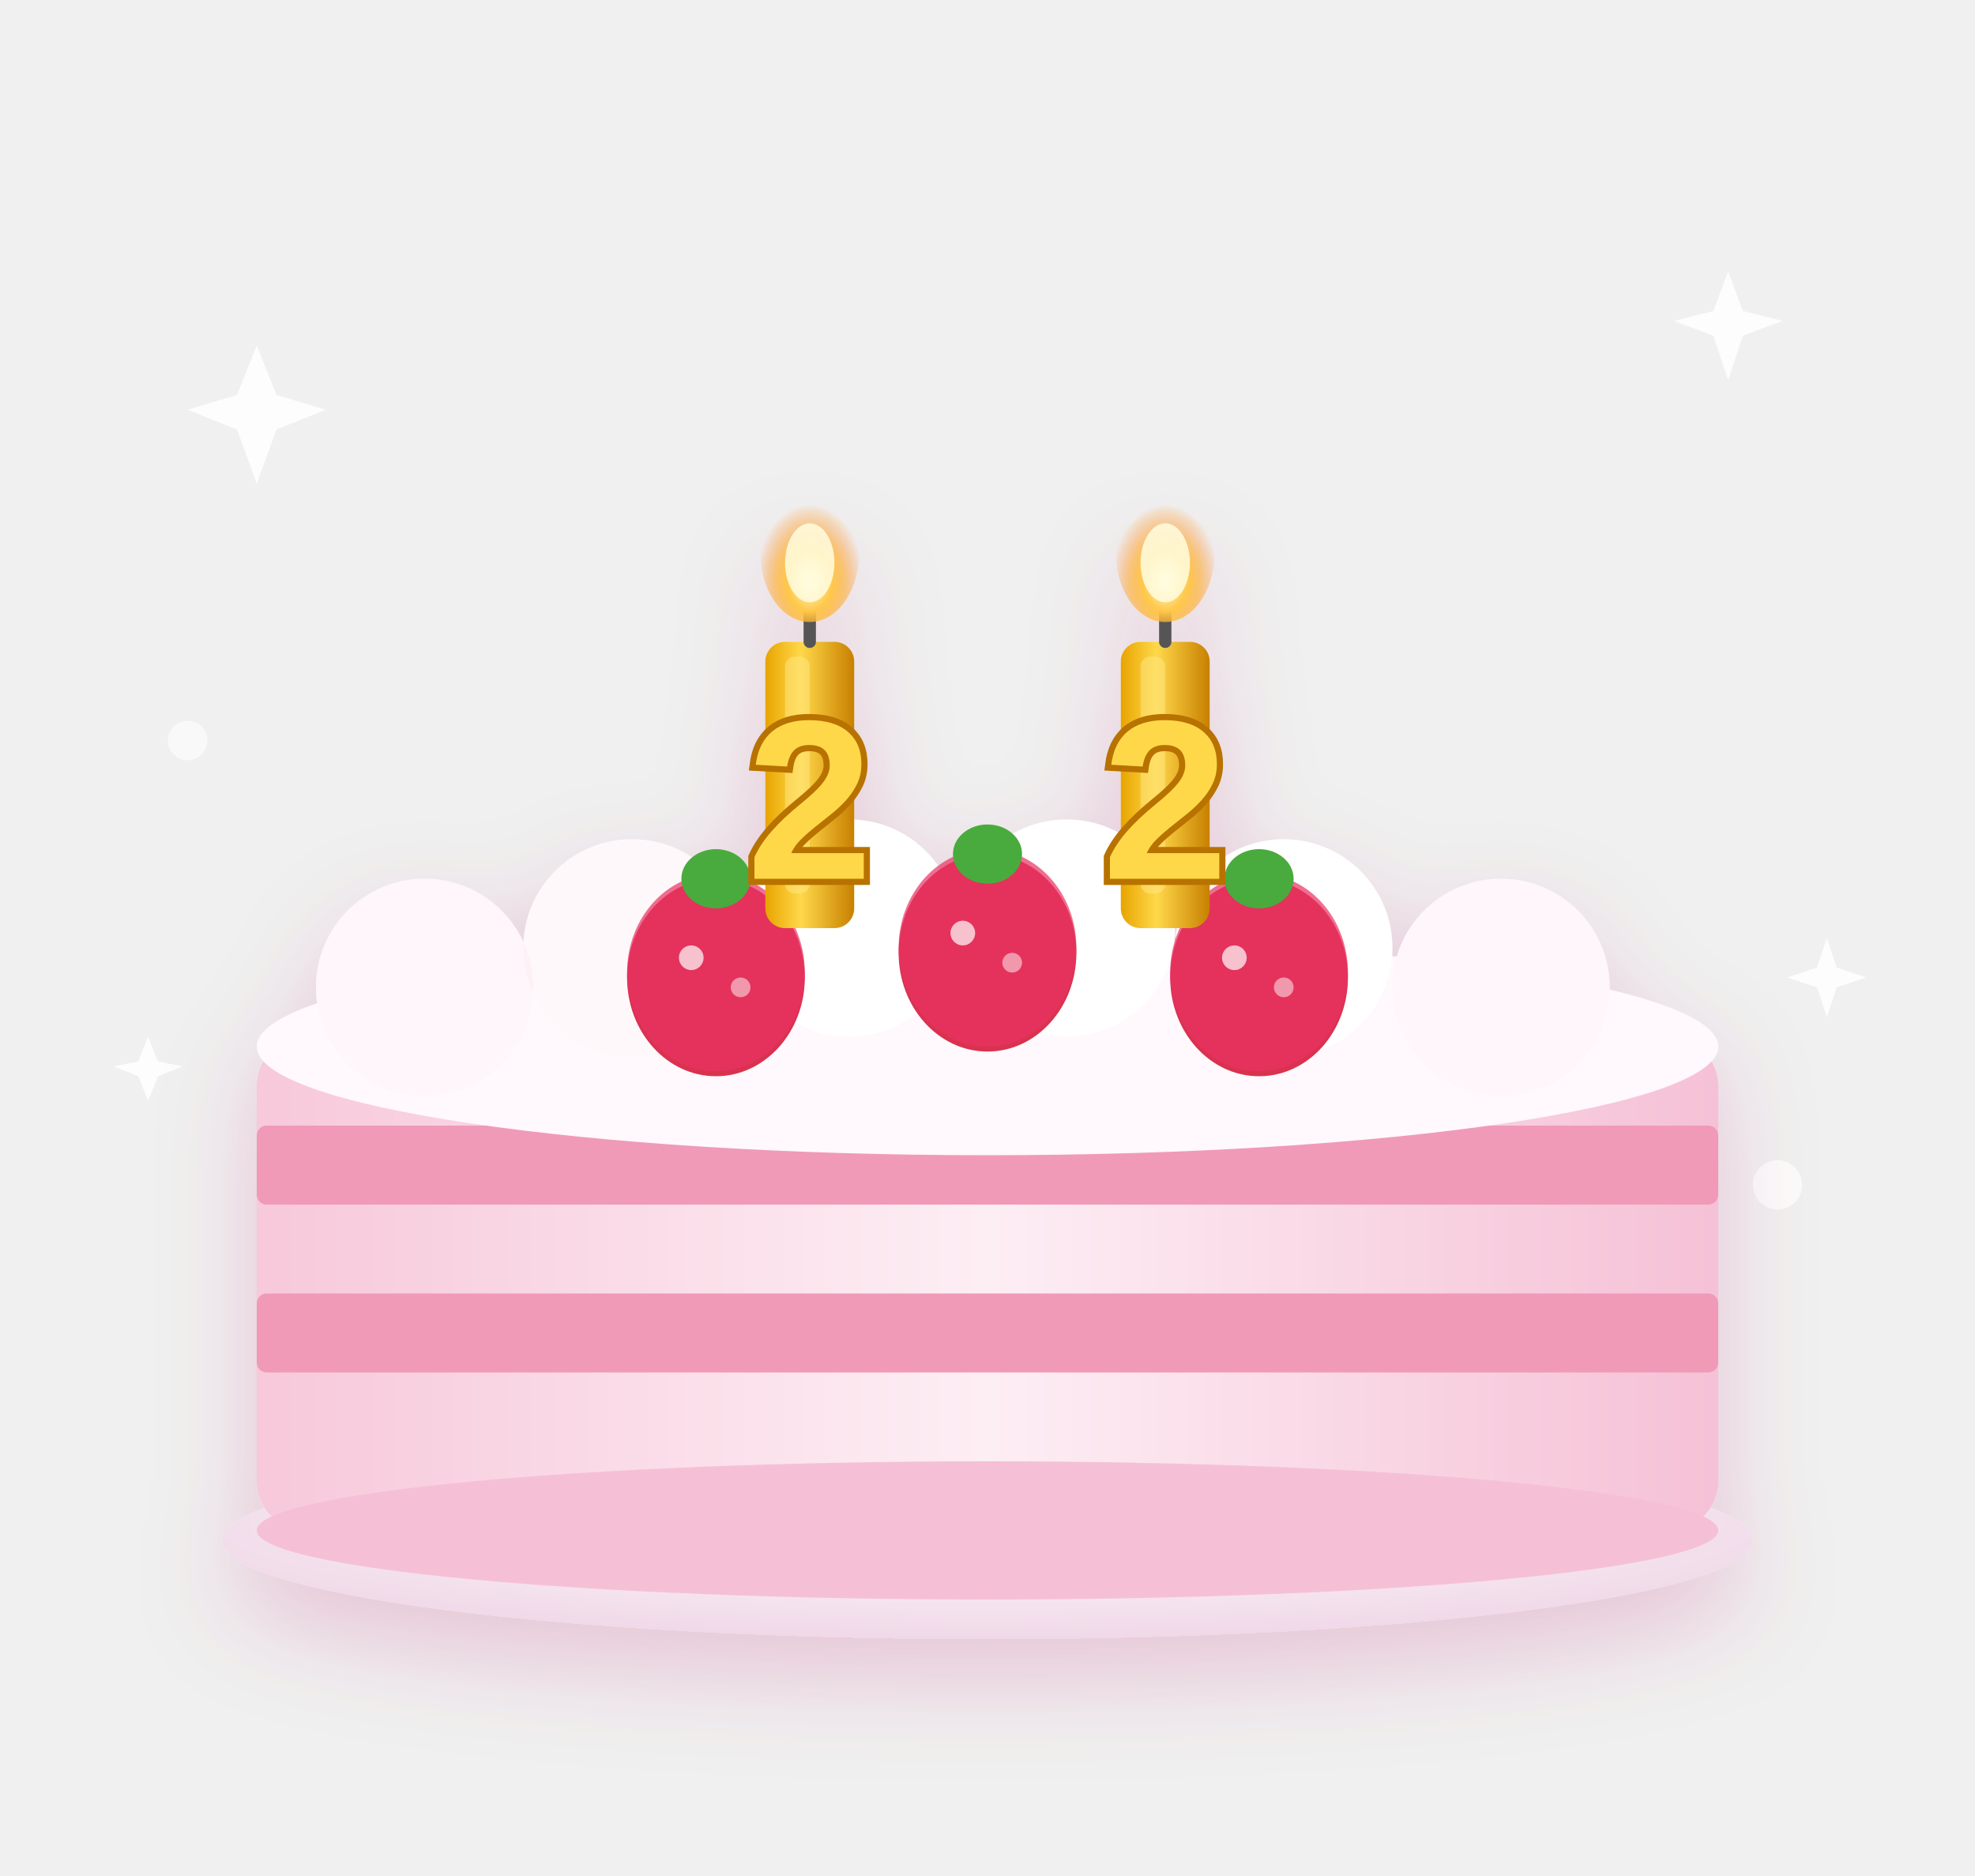
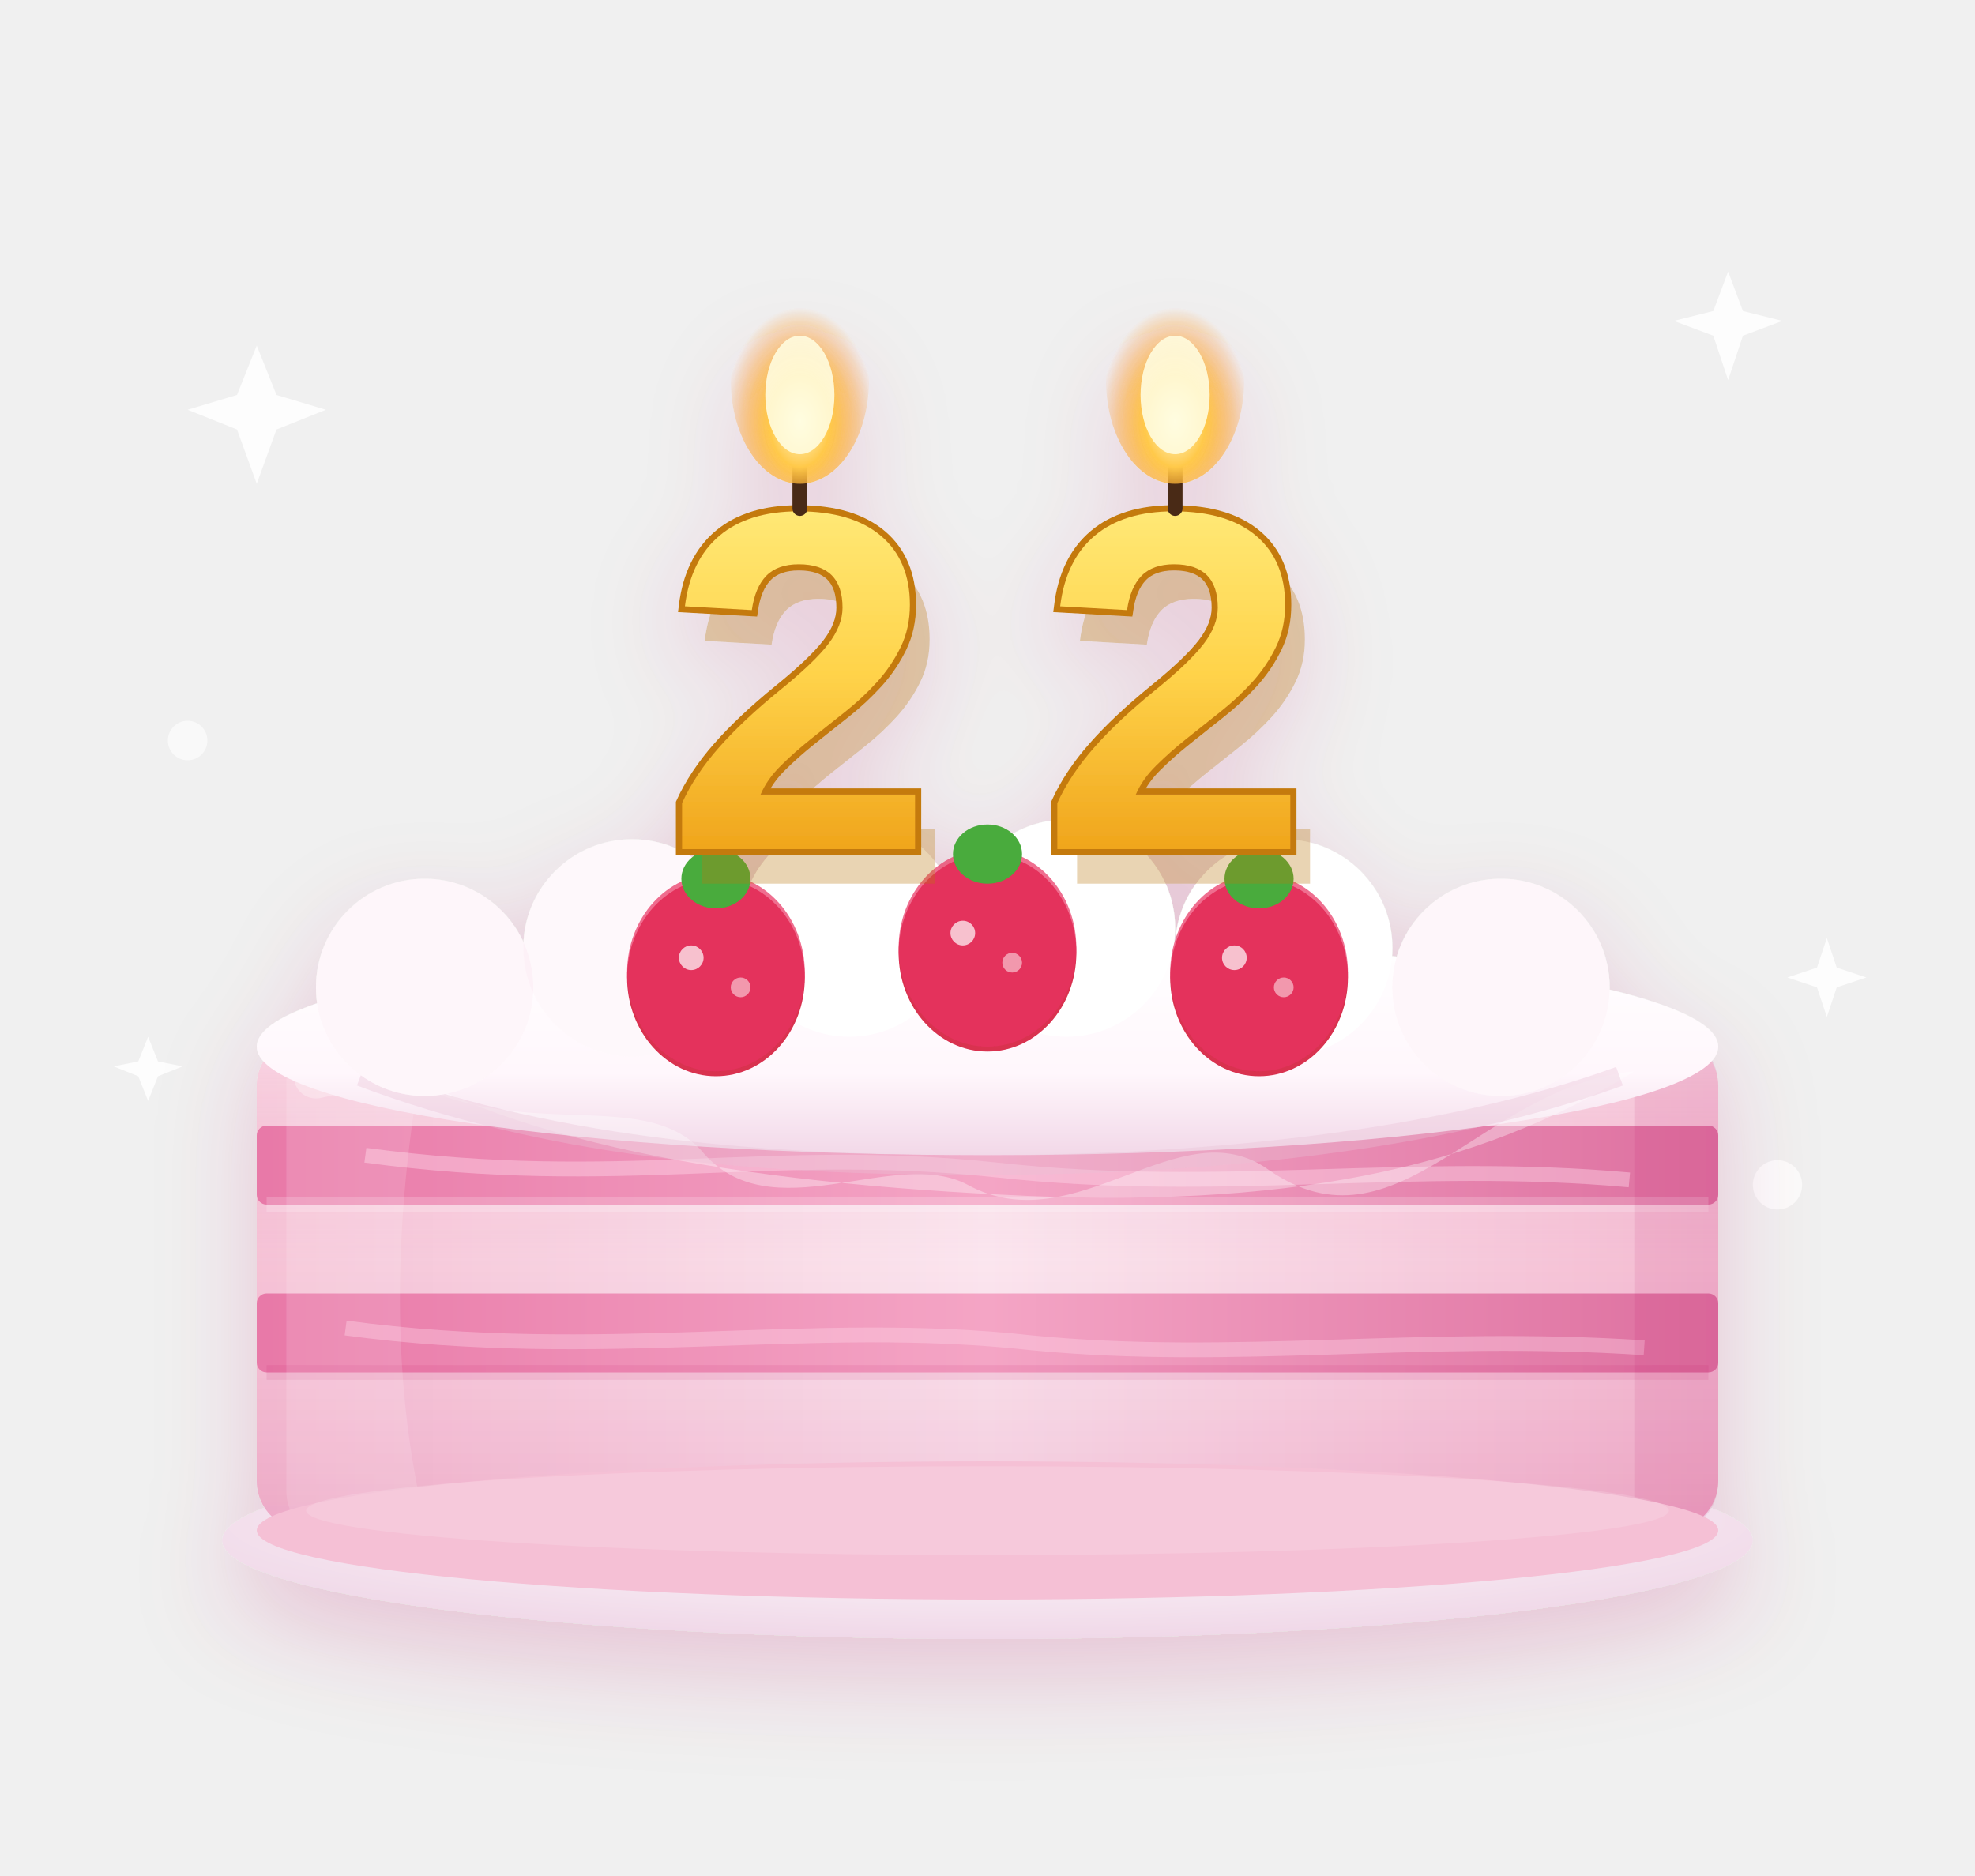
<svg xmlns="http://www.w3.org/2000/svg" viewBox="0 0 400 380">
+   <style>
+     .flame {
+       transform-box: fill-box;
+       transform-origin: 50% 88%;
+       animation: flame-flicker 0.9s ease-in-out infinite alternate;
+     }
+     .flame.two { animation-delay: -0.28s; animation-duration: 1.05s; }
+     .flame-core {
+       transform-box: fill-box;
+       transform-origin: 50% 88%;
+       animation: core-flicker 0.72s ease-in-out infinite alternate;
+     }
+     .flame-core.two { animation-delay: -0.18s; }
+     @keyframes flame-flicker {
+       0% { transform: translateX(-1px) scaleX(0.92) scaleY(1.05) rotate(-3deg); opacity: 0.9; }
+       45% { transform: translateX(1px) scaleX(1.08) scaleY(0.96) rotate(2deg); opacity: 1; }
+       100% { transform: translateX(0) scaleX(0.98) scaleY(1.12) rotate(4deg); opacity: 0.94; }
+     }
+     @keyframes core-flicker {
+       0% { transform: scaleX(0.84) scaleY(1.04); opacity: 0.72; }
+       100% { transform: scaleX(1.08) scaleY(0.92); opacity: 0.94; }
+     }
+   </style>
  <defs>
    <radialGradient id="flame1" cx="50%" cy="70%" r="55%">
      <stop offset="0%" stop-color="#fffde0" />
      <stop offset="40%" stop-color="#ffc94a" />
      <stop offset="100%" stop-color="#ff7a00" stop-opacity="0" />
    </radialGradient>
    <linearGradient id="cakeGrad" x1="0%" y1="0%" x2="100%" y2="0%">
      <stop offset="0%" stop-color="#f7c8da" />
      <stop offset="50%" stop-color="#fdeef4" />
      <stop offset="100%" stop-color="#f5c0d5" />
    </linearGradient>
-     <linearGradient id="goldCandle" x1="0%" y1="0%" x2="100%" y2="0%">
-       <stop offset="0%" stop-color="#e8a400" />
-       <stop offset="40%" stop-color="#ffd84a" />
-       <stop offset="100%" stop-color="#c88000" />
+     <linearGradient id="cakeSideShade" x1="0%" y1="0%" x2="0%" y2="100%">
+       <stop offset="0%" stop-color="#ffffff" stop-opacity="0.24" />
+       <stop offset="45%" stop-color="#d95f93" stop-opacity="0.06" />
+       <stop offset="100%" stop-color="#b8005b" stop-opacity="0.16" />
+     </linearGradient>
+     <linearGradient id="stripeGrad" x1="0%" y1="0%" x2="100%" y2="0%">
+       <stop offset="0%" stop-color="#e878a7" />
+       <stop offset="50%" stop-color="#f4a5c5" />
+       <stop offset="100%" stop-color="#dd6f9f" />
+     </linearGradient>
+     <linearGradient id="creamTopGrad" x1="0%" y1="0%" x2="0%" y2="100%">
+       <stop offset="0%" stop-color="#ffffff" />
+       <stop offset="62%" stop-color="#fff7fc" />
+       <stop offset="100%" stop-color="#f2d8e8" />
+     </linearGradient>
+     <linearGradient id="numberCandle" x1="0%" y1="0%" x2="0%" y2="100%">
+       <stop offset="0%" stop-color="#ffe875" />
+       <stop offset="48%" stop-color="#ffd34a" />
+       <stop offset="100%" stop-color="#f0a51c" />
    </linearGradient>
    <radialGradient id="plateGrad" cx="50%" cy="40%" r="60%">
      <stop offset="0%" stop-color="#ffffff" />
      <stop offset="100%" stop-color="#f0d8e8" />
    </radialGradient>
    <filter id="shadow" x="-15%" y="-10%" width="130%" height="130%">
      <feDropShadow dx="0" dy="8" stdDeviation="10" flood-color="#c0005a" flood-opacity="0.18" />
    </filter>
  </defs>
  <g fill="#fff" opacity="0.85">
    <path d="M52 70 l4 10 l10 3 l-10 4 l-4 11 l-4-11 l-10-4 l10-3Z" />
    <path d="M350 55 l3 8 l8 2 l-8 3 l-3 9 l-3-9 l-8-3 l8-2Z" />
    <path d="M370 190 l2 6 l6 2 l-6 2 l-2 6 l-2-6 l-6-2 l6-2Z" />
    <path d="M30 210 l2 5 l5 1 l-5 2 l-2 5 l-2-5 l-5-2 l5-1Z" />
  </g>
  <circle cx="360" cy="240" r="5" fill="#fff" opacity="0.7" />
  <circle cx="38" cy="150" r="4" fill="#fff" opacity="0.6" />
  <g filter="url(#shadow)">
    <ellipse cx="200" cy="312" rx="155" ry="20" fill="url(#plateGrad)" />
    <rect x="52" y="210" width="296" height="100" rx="10" fill="url(#cakeGrad)" />
-     <rect x="52" y="228" width="296" height="16" fill="#f09ab8" rx="2" />
-     <rect x="52" y="262" width="296" height="16" fill="#f09ab8" rx="2" />
+     <rect x="52" y="210" width="296" height="100" rx="10" fill="url(#cakeSideShade)" />
+     <path d="M64 218 C98 210 138 214 174 219 C222 226 281 224 338 214" fill="none" stroke="#ffffff" stroke-width="9" stroke-linecap="round" opacity="0.28" />
+     <rect x="52" y="228" width="296" height="16" fill="url(#stripeGrad)" rx="2" />
+     <rect x="52" y="262" width="296" height="16" fill="url(#stripeGrad)" rx="2" />
+     <path d="M54 244 H346" stroke="#ffffff" stroke-width="3" opacity="0.18" />
+     <path d="M54 278 H346" stroke="#b9005a" stroke-width="3" opacity="0.09" />
+     <path d="M74 234 C126 241 155 232 202 237 C247 242 286 235 330 239" fill="none" stroke="#ffd9ea" stroke-width="3" opacity="0.42" />
+     <path d="M70 269 C122 276 164 267 209 272 C250 276 288 270 333 273" fill="none" stroke="#ffd9ea" stroke-width="3" opacity="0.36" />
+     <path d="M58 211 v91 c0 6 5 10 11 10 h18 c-8-30-8-66 0-105 H69 c-6 0-11 3-11 4Z" fill="#ffffff" opacity="0.13" />
+     <path d="M331 211 v99 h7 c6 0 10-4 10-10 v-80 c0-6-4-10-10-10Z" fill="#ad0058" opacity="0.09" />
    <ellipse cx="200" cy="310" rx="148" ry="14" fill="#f5c0d5" />
-     <ellipse cx="200" cy="212" rx="148" ry="22" fill="#fff8fc" />
+     <ellipse cx="200" cy="306" rx="138" ry="9" fill="#ffffff" opacity="0.14" />
+     <ellipse cx="200" cy="212" rx="148" ry="22" fill="url(#creamTopGrad)" />
+     <path d="M70 210 C98 236 128 218 142 233 C156 250 181 232 196 240 C218 252 239 224 257 237 C283 255 300 220 331 217 C299 237 260 245 203 242 C143 239 98 230 70 210Z" fill="#ffffff" opacity="0.34" />
+     <path d="M73 218 C110 232 151 236 198 236 C250 236 295 230 328 218" fill="none" stroke="#e8bfd5" stroke-width="4" opacity="0.35" />
    <circle cx="86" cy="200" r="22" fill="white" />
    <circle cx="128" cy="192" r="22" fill="white" />
    <circle cx="172" cy="188" r="22" fill="white" />
    <circle cx="216" cy="188" r="22" fill="white" />
    <circle cx="260" cy="192" r="22" fill="white" />
    <circle cx="304" cy="200" r="22" fill="white" />
    <circle cx="86" cy="200" r="22" fill="#fce4f0" opacity="0.35" />
    <circle cx="128" cy="192" r="22" fill="#fce4f0" opacity="0.25" />
    <circle cx="304" cy="200" r="22" fill="#fce4f0" opacity="0.35" />
    <ellipse cx="145" cy="198" rx="18" ry="20" fill="#d93050" />
    <ellipse cx="145" cy="197" rx="18" ry="20" fill="#e83060" opacity="0.7" />
    <circle cx="140" cy="194" r="2.5" fill="#fff" opacity="0.7" />
    <circle cx="150" cy="200" r="2" fill="#fff" opacity="0.5" />
    <ellipse cx="145" cy="178" rx="7" ry="6" fill="#4aab3c" />
    <ellipse cx="200" cy="193" rx="18" ry="20" fill="#d93050" />
    <ellipse cx="200" cy="192" rx="18" ry="20" fill="#e83060" opacity="0.7" />
    <circle cx="195" cy="189" r="2.5" fill="#fff" opacity="0.7" />
    <circle cx="205" cy="195" r="2" fill="#fff" opacity="0.5" />
    <ellipse cx="200" cy="173" rx="7" ry="6" fill="#4aab3c" />
    <ellipse cx="255" cy="198" rx="18" ry="20" fill="#d93050" />
    <ellipse cx="255" cy="197" rx="18" ry="20" fill="#e83060" opacity="0.7" />
    <circle cx="250" cy="194" r="2.5" fill="#fff" opacity="0.7" />
    <circle cx="260" cy="200" r="2" fill="#fff" opacity="0.5" />
    <ellipse cx="255" cy="178" rx="7" ry="6" fill="#4aab3c" />
-     <rect x="155" y="130" width="18" height="58" rx="4" fill="url(#goldCandle)" />
-     <rect x="227" y="130" width="18" height="58" rx="4" fill="url(#goldCandle)" />
-     <rect x="159" y="133" width="5" height="48" rx="2" fill="#ffe680" opacity="0.55" />
-     <rect x="231" y="133" width="5" height="48" rx="2" fill="#ffe680" opacity="0.55" />
-     <line x1="164" y1="130" x2="164" y2="122" stroke="#555" stroke-width="2.5" stroke-linecap="round" />
-     <line x1="236" y1="130" x2="236" y2="122" stroke="#555" stroke-width="2.5" stroke-linecap="round" />
-     <text x="164" y="178" font-family="-apple-system,Arial,sans-serif" font-size="46" font-weight="900" fill="#ffd84a" stroke="#b87200" stroke-width="2.5" paint-order="stroke fill" text-anchor="middle">2</text>
-     <text x="236" y="178" font-family="-apple-system,Arial,sans-serif" font-size="46" font-weight="900" fill="#ffd84a" stroke="#b87200" stroke-width="2.5" paint-order="stroke fill" text-anchor="middle">2</text>
-     <ellipse cx="164" cy="112" rx="10" ry="14" fill="url(#flame1)" />
-     <ellipse cx="164" cy="114" rx="5" ry="8" fill="#fffde0" opacity="0.85" />
-     <ellipse cx="236" cy="112" rx="10" ry="14" fill="url(#flame1)" />
-     <ellipse cx="236" cy="114" rx="5" ry="8" fill="#fffde0" opacity="0.85" />
+     <g aria-label="22 candle">
+       <text x="162" y="172" font-family="-apple-system,BlinkMacSystemFont,'SF Pro Display',Arial,sans-serif" font-size="98" font-weight="950" fill="#b97810" opacity="0.32" text-anchor="middle" transform="translate(4 7)">2</text>
+       <text x="238" y="172" font-family="-apple-system,BlinkMacSystemFont,'SF Pro Display',Arial,sans-serif" font-size="98" font-weight="950" fill="#b97810" opacity="0.32" text-anchor="middle" transform="translate(4 7)">2</text>
+       <text x="162" y="172" font-family="-apple-system,BlinkMacSystemFont,'SF Pro Display',Arial,sans-serif" font-size="98" font-weight="950" fill="url(#numberCandle)" stroke="#c47a10" stroke-width="2.5" paint-order="stroke fill" text-anchor="middle">2</text>
+       <text x="238" y="172" font-family="-apple-system,BlinkMacSystemFont,'SF Pro Display',Arial,sans-serif" font-size="98" font-weight="950" fill="url(#numberCandle)" stroke="#c47a10" stroke-width="2.5" paint-order="stroke fill" text-anchor="middle">2</text>
+       <line x1="162" y1="103" x2="162" y2="88" stroke="#4a2b16" stroke-width="3" stroke-linecap="round" />
+       <line x1="238" y1="103" x2="238" y2="88" stroke="#4a2b16" stroke-width="3" stroke-linecap="round" />
+     </g>
+     <ellipse class="flame one" cx="162" cy="77" rx="14" ry="21" fill="url(#flame1)" />
+     <ellipse class="flame-core one" cx="162" cy="80" rx="7" ry="12" fill="#fffde0" opacity="0.88" />
+     <ellipse class="flame two" cx="238" cy="77" rx="14" ry="21" fill="url(#flame1)" />
+     <ellipse class="flame-core two" cx="238" cy="80" rx="7" ry="12" fill="#fffde0" opacity="0.88" />
  </g>
</svg>
